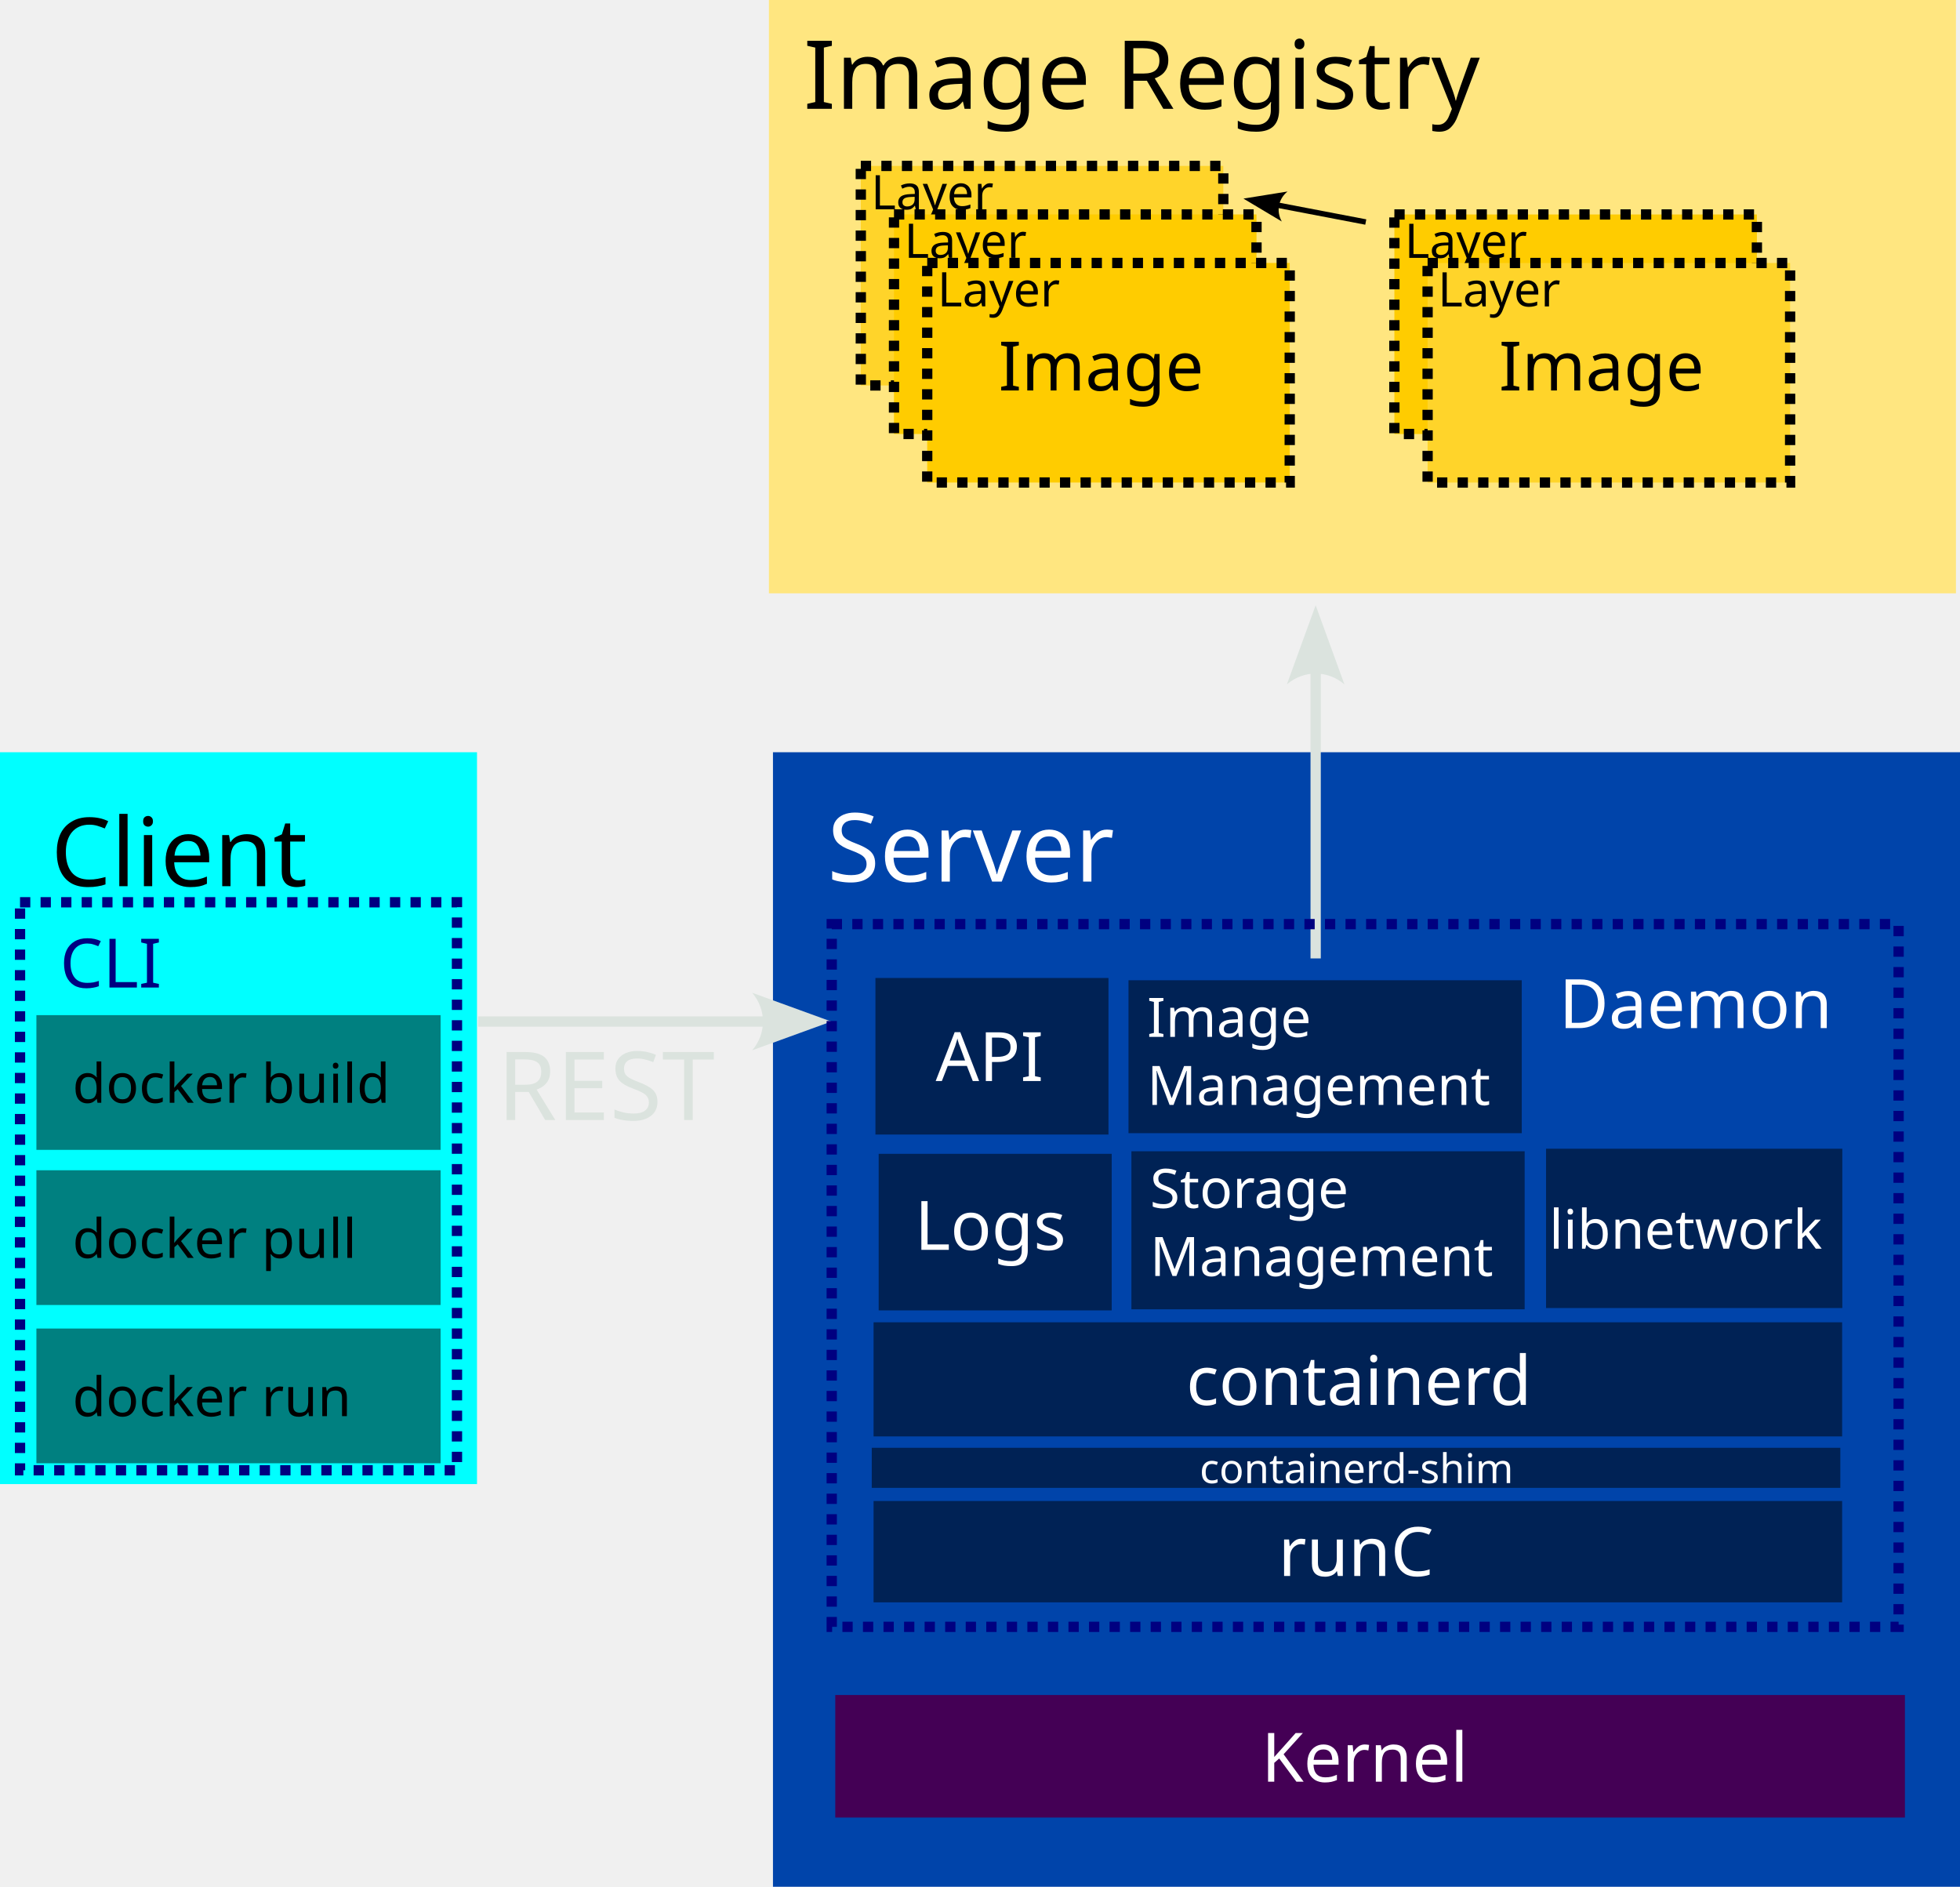
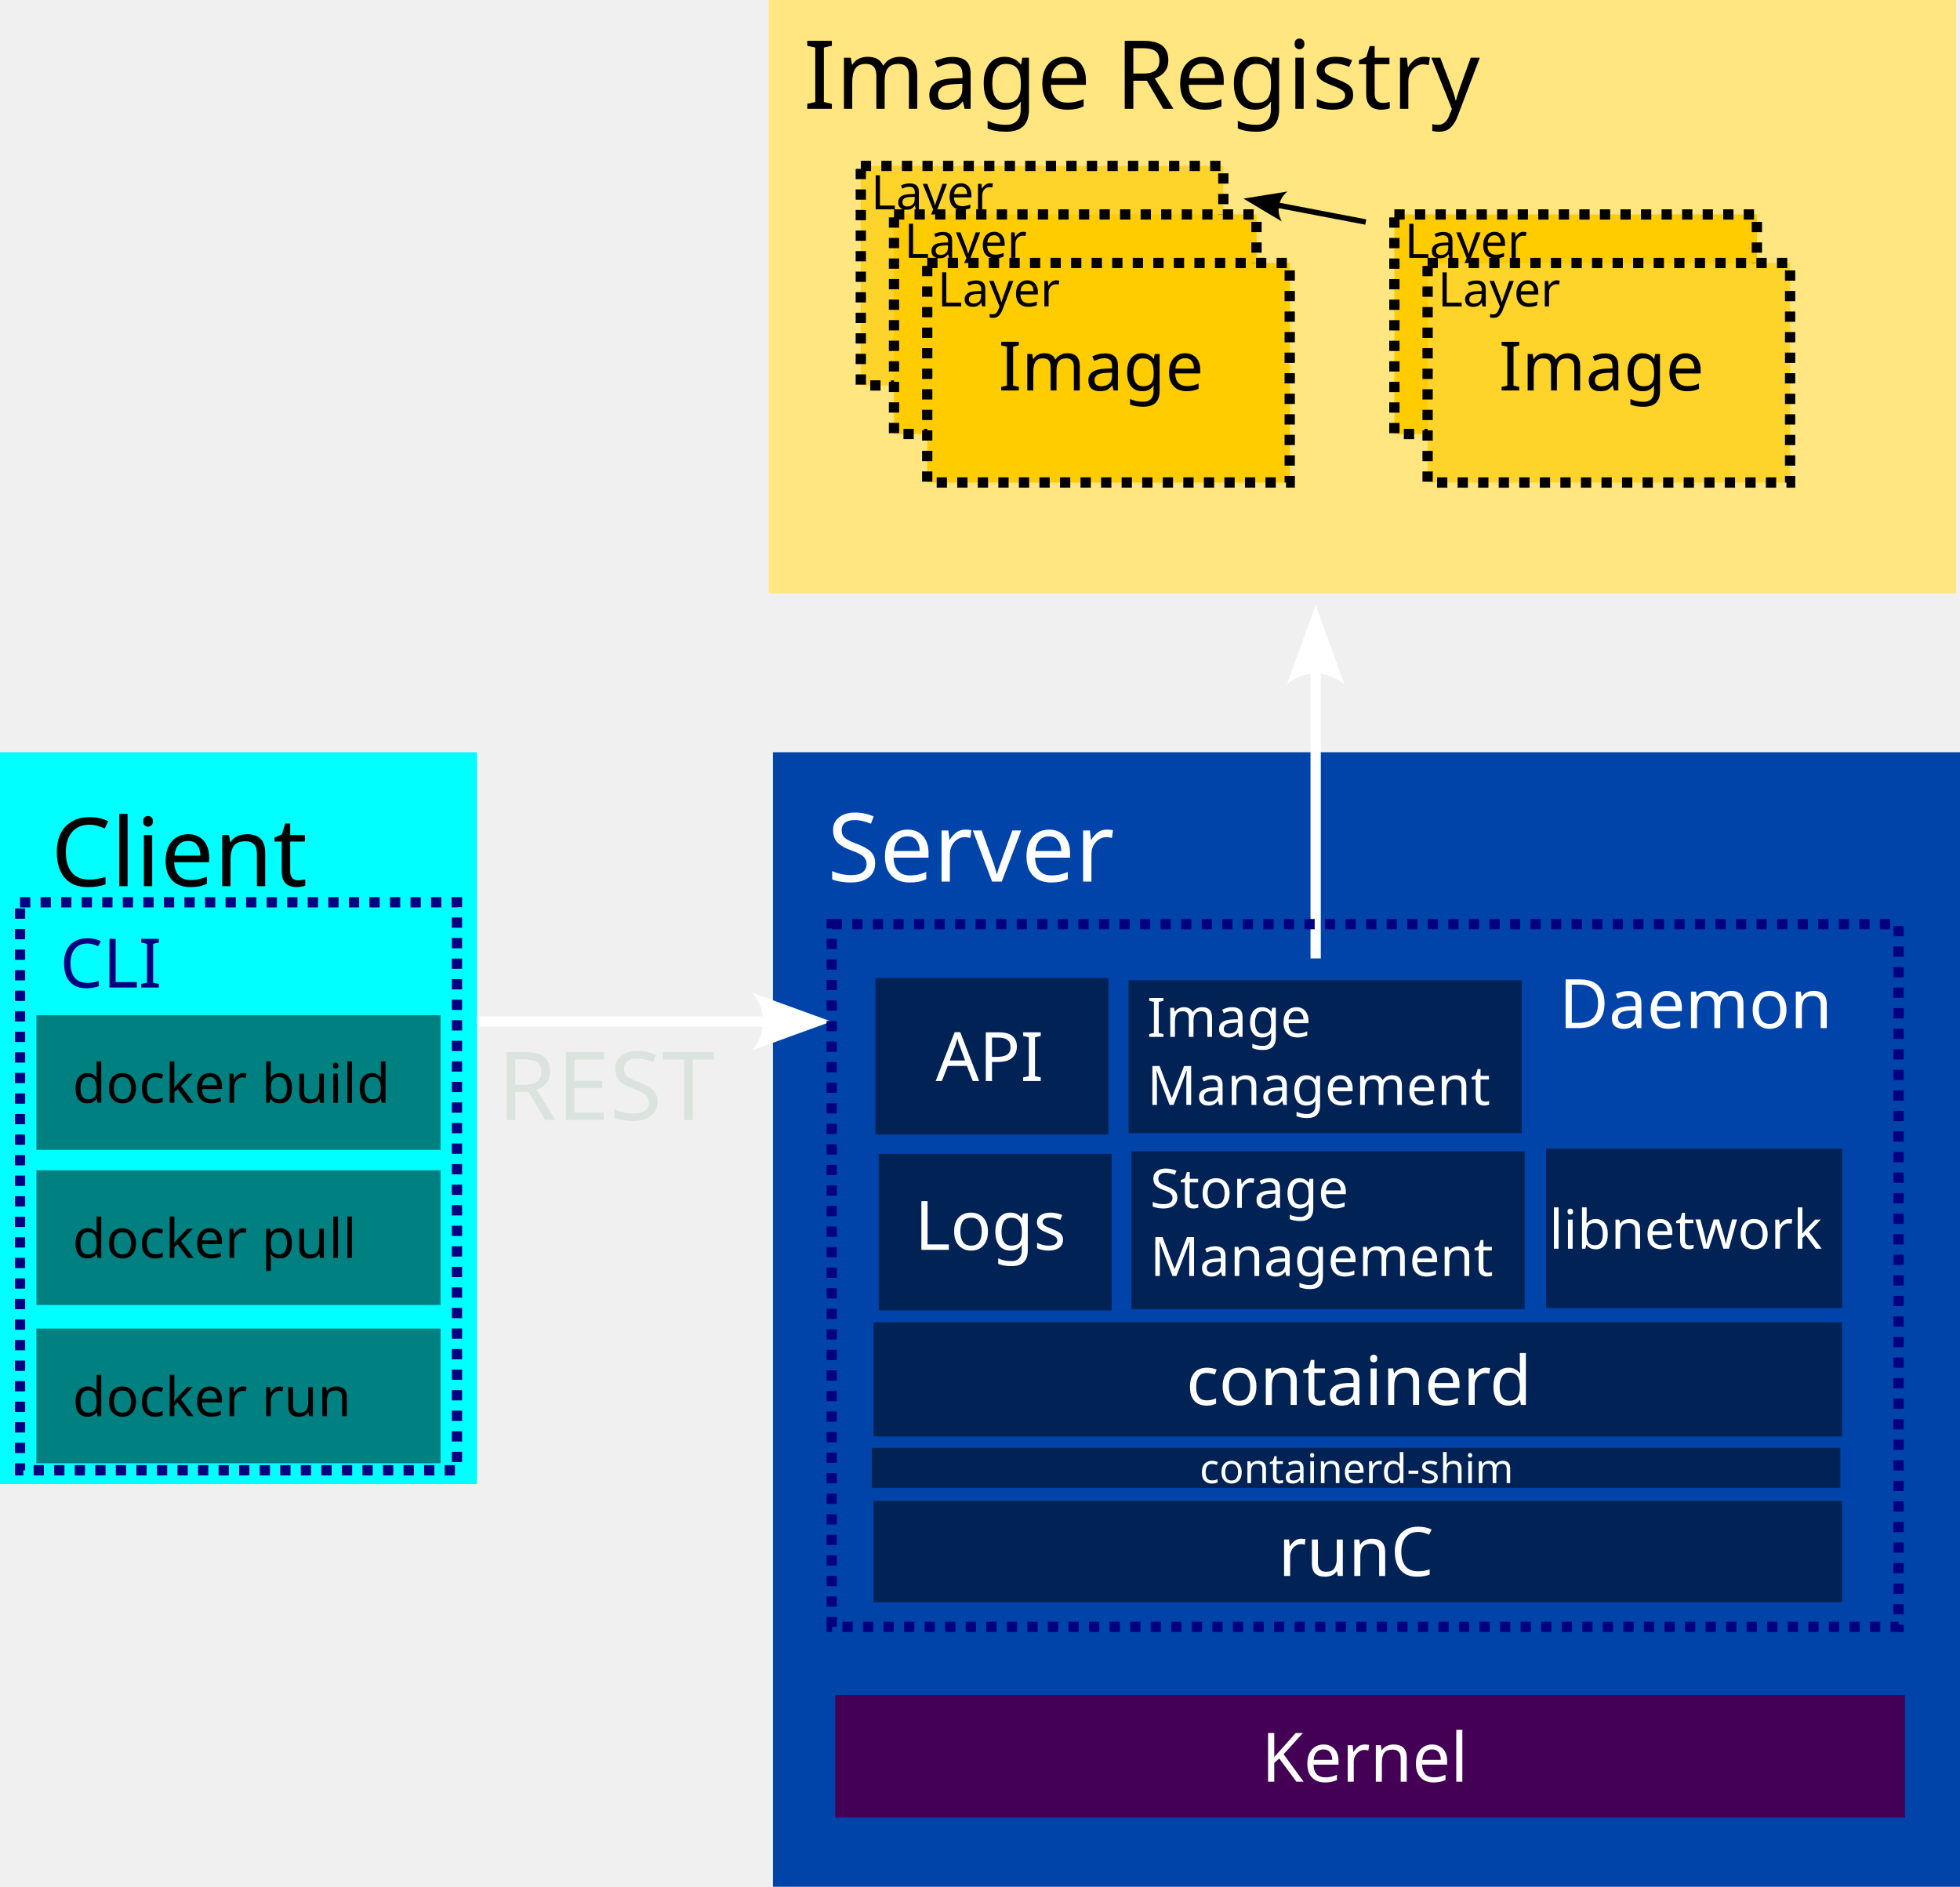
<svg xmlns="http://www.w3.org/2000/svg" width="203.139mm" height="195.558mm" viewBox="0 0 203.139 195.558" version="1.1" id="svg1">
  <defs id="defs1">
    <marker style="overflow:visible" id="ConcaveTriangle-3" refX="0" refY="0" orient="auto-start-reverse" markerWidth="1" markerHeight="1" viewBox="0 0 1 1" preserveAspectRatio="xMidYMid">
      <path transform="scale(0.7)" d="M -2,-4 9,0 -2,4 c 2,-2.33 2,-5.66 0,-8 z" style="fill:context-stroke;fill-rule:evenodd;stroke:none" id="path7-5" />
    </marker>
    <marker style="overflow:visible" id="ConcaveTriangle-3-1" refX="0" refY="0" orient="auto-start-reverse" markerWidth="1" markerHeight="1" viewBox="0 0 1 1" preserveAspectRatio="xMidYMid">
      <path transform="scale(0.7)" d="M -2,-4 9,0 -2,4 c 2,-2.33 2,-5.66 0,-8 z" style="fill:context-stroke;fill-rule:evenodd;stroke:none" id="path7-5-5" />
    </marker>
    <marker style="overflow:visible" id="ConcaveTriangle-3-9" refX="0" refY="0" orient="auto-start-reverse" markerWidth="1" markerHeight="1" viewBox="0 0 1 1" preserveAspectRatio="xMidYMid">
      <path transform="scale(0.7)" d="M -2,-4 9,0 -2,4 c 2,-2.33 2,-5.66 0,-8 z" style="fill:context-stroke;fill-rule:evenodd;stroke:none" id="path7-5-1" />
    </marker>
  </defs>
  <g id="layer1" transform="translate(-2.858964,-21.96042)">
    <rect style="fill:#00ffff;stroke-width:1.065;stroke-dasharray:1.065, 1.065" id="rect1" width="49.437" height="75.854" x="2.859" y="99.928" />
    <text xml:space="preserve" style="font-style:normal;font-variant:normal;font-weight:normal;font-stretch:normal;font-size:9.878px;font-family:sans-serif;-inkscape-font-specification:'sans-serif, Normal';font-variant-ligatures:normal;font-variant-caps:normal;font-variant-numeric:normal;font-variant-east-asian:normal;fill:#000000;stroke-width:1.065;stroke-dasharray:1.065, 1.065" x="8.138" y="113.814" id="text1">
      <tspan id="tspan1" style="font-style:normal;font-variant:normal;font-weight:normal;font-stretch:normal;font-size:9.878px;font-family:sans-serif;-inkscape-font-specification:'sans-serif, Normal';font-variant-ligatures:normal;font-variant-caps:normal;font-variant-numeric:normal;font-variant-east-asian:normal;fill:#000000;stroke-width:1.065" x="8.138" y="113.814">Client</tspan>
      <tspan style="font-style:normal;font-variant:normal;font-weight:normal;font-stretch:normal;font-size:9.878px;font-family:sans-serif;-inkscape-font-specification:'sans-serif, Normal';font-variant-ligatures:normal;font-variant-caps:normal;font-variant-numeric:normal;font-variant-east-asian:normal;fill:#000000;stroke-width:1.065" x="8.138" y="126.161" id="tspan2" />
    </text>
    <rect style="fill:#008080;stroke-width:1.065;stroke-dasharray:1.065, 1.065" id="rect2" width="41.889" height="13.963" x="6.633" y="127.178" />
    <text xml:space="preserve" style="font-style:normal;font-variant:normal;font-weight:normal;font-stretch:normal;font-size:5.644px;font-family:sans-serif;-inkscape-font-specification:'sans-serif, Normal';font-variant-ligatures:normal;font-variant-caps:normal;font-variant-numeric:normal;font-variant-east-asian:normal;fill:#000000;stroke-width:1.065;stroke-dasharray:1.065, 1.065" x="10.37" y="136.261" id="text3">
      <tspan id="tspan3" style="font-style:normal;font-variant:normal;font-weight:normal;font-stretch:normal;font-size:5.644px;font-family:sans-serif;-inkscape-font-specification:'sans-serif, Normal';font-variant-ligatures:normal;font-variant-caps:normal;font-variant-numeric:normal;font-variant-east-asian:normal;fill:#000000;stroke-width:1.065" x="10.37" y="136.261">docker build</tspan>
    </text>
    <rect style="fill:#008080;stroke-width:1.065;stroke-dasharray:1.065, 1.065" id="rect2-2" width="41.889" height="13.963" x="6.633" y="143.256" />
    <text xml:space="preserve" style="font-style:normal;font-variant:normal;font-weight:normal;font-stretch:normal;font-size:5.644px;font-family:sans-serif;-inkscape-font-specification:'sans-serif, Normal';font-variant-ligatures:normal;font-variant-caps:normal;font-variant-numeric:normal;font-variant-east-asian:normal;fill:#000000;stroke-width:1.065;stroke-dasharray:1.065, 1.065" x="10.37" y="152.339" id="text3-8">
      <tspan id="tspan4" x="10.37" y="152.339">docker pull</tspan>
    </text>
    <rect style="fill:#008080;stroke-width:1.065;stroke-dasharray:1.065, 1.065" id="rect2-6" width="41.889" height="13.963" x="6.633" y="159.66" />
    <text xml:space="preserve" style="font-style:normal;font-variant:normal;font-weight:normal;font-stretch:normal;font-size:5.644px;font-family:sans-serif;-inkscape-font-specification:'sans-serif, Normal';font-variant-ligatures:normal;font-variant-caps:normal;font-variant-numeric:normal;font-variant-east-asian:normal;fill:#000000;stroke-width:1.065;stroke-dasharray:1.065, 1.065" x="10.37" y="168.743" id="text3-3">
      <tspan id="tspan5" x="10.37" y="168.743">docker run</tspan>
    </text>
    <rect style="fill:#0044aa;stroke-width:1.065;stroke-dasharray:1.065, 1.065" id="rect5" width="123.027" height="117.59" x="82.971" y="99.928" />
    <rect style="fill:#ffe680;stroke-width:1.065;stroke-dasharray:1.065, 1.065" id="rect5-9" width="123.027" height="61.498" x="82.55" y="21.96" />
    <text xml:space="preserve" style="font-style:normal;font-variant:normal;font-weight:normal;font-stretch:normal;font-size:9.878px;font-family:sans-serif;-inkscape-font-specification:'sans-serif, Normal';font-variant-ligatures:normal;font-variant-caps:normal;font-variant-numeric:normal;font-variant-east-asian:normal;fill:#ffffff;stroke-width:1.065;stroke-dasharray:1.065, 1.065" x="88.61" y="113.338" id="text1-3">
      <tspan id="tspan6" x="88.61" y="113.338">Server</tspan>
    </text>
    <text xml:space="preserve" style="font-style:normal;font-variant:normal;font-weight:normal;font-stretch:normal;font-size:9.878px;font-family:sans-serif;-inkscape-font-specification:'sans-serif, Normal';font-variant-ligatures:normal;font-variant-caps:normal;font-variant-numeric:normal;font-variant-east-asian:normal;fill:#000000;stroke-width:1.065;stroke-dasharray:1.065, 1.065" x="86.137" y="33.241" id="text1-3-4">
      <tspan id="tspan18" x="86.137" y="33.241">Image Registry</tspan>
    </text>
-     <path style="fill:none;stroke:#dbe3de;stroke-width:1.546;stroke-dasharray:none;marker-start:url(#ConcaveTriangle-3)" d="m 92.459,97.742 c 0,-4.025 0,-8.051 0,-15.284 0,-7.233 0,-17.674 0,-28.115" id="path8-0" transform="matrix(0,-0.6888337,0.6888337,0,14.97988,191.5282)" />
-     <path style="fill:none;stroke:#dbe3de;stroke-width:1.546;stroke-dasharray:none;marker-start:url(#ConcaveTriangle-3-9)" d="m 92.459,97.742 c 0,-4.025 0,-8.051 0,-15.284 0,-7.233 0,-17.674 0,-28.115" id="path8-0-3" transform="matrix(-0.6888337,0,0,-0.6888337,202.9053,158.7298)" />
+     <path style="fill:#ffffff;stroke:#ffffff;stroke-width:1.546;stroke-dasharray:none;marker-start:url(#ConcaveTriangle-3)" d="m 92.459,97.742 c 0,-4.025 0,-8.051 0,-15.284 0,-7.233 0,-17.674 0,-28.115" id="path8-0" transform="matrix(0,-0.6888337,0.6888337,0,14.97988,191.5282)" />
+     <path style="fill:#ffffff;stroke:#ffffff;stroke-width:1.546;stroke-dasharray:none;marker-start:url(#ConcaveTriangle-3-9)" d="m 92.459,97.742 c 0,-4.025 0,-8.051 0,-15.284 0,-7.233 0,-17.674 0,-28.115" id="path8-0-3" transform="matrix(-0.6888337,0,0,-0.6888337,202.9053,158.7298)" />
    <path style="fill:#000000;stroke:#000000;stroke-width:2.622;stroke-dasharray:none;marker-start:url(#ConcaveTriangle-3-1)" d="m 92.459,97.742 c 0,-4.025 0,-8.051 0,-15.284 0,-7.233 0,-17.674 0,-28.115" id="path8-0-8" transform="matrix(-0.04052808,0.2115981,-0.2115981,-0.04052808,159.657,27.61159)" />
    <text xml:space="preserve" style="font-style:normal;font-variant:normal;font-weight:normal;font-stretch:normal;font-size:9.878px;font-family:sans-serif;-inkscape-font-specification:'sans-serif, Normal';font-variant-ligatures:normal;font-variant-caps:normal;font-variant-numeric:normal;font-variant-east-asian:normal;fill:#dbe3de;stroke-width:1.065;stroke-dasharray:1.065, 1.065" x="54.409" y="138.048" id="text7">
      <tspan id="tspan7" style="fill:#dbe3de;stroke-width:1.065" x="54.409" y="138.048">REST</tspan>
    </text>
    <text xml:space="preserve" style="font-style:normal;font-variant:normal;font-weight:normal;font-stretch:normal;font-size:7.056px;font-family:sans-serif;-inkscape-font-specification:'sans-serif, Normal';font-variant-ligatures:normal;font-variant-caps:normal;font-variant-numeric:normal;font-variant-east-asian:normal;fill:#ffffff;stroke:none;stroke-width:1.065;stroke-dasharray:1.065, 1.065" x="164.439" y="128.519" id="text8-9">
      <tspan id="tspan9" x="164.439" y="128.519">Daemon</tspan>
    </text>
    <rect style="fill:none;stroke:#000080;stroke-width:1.065;stroke-dasharray:1.065, 1.065" id="rect7" width="110.573" height="72.835" x="89.062" y="117.743" />
    <rect style="fill:none;stroke:#000080;stroke-width:1.065;stroke-dasharray:1.065, 1.065" id="rect8" width="45.286" height="58.872" x="4.935" y="115.479" />
    <text xml:space="preserve" style="font-style:normal;font-variant:normal;font-weight:normal;font-stretch:normal;font-size:7.056px;font-family:sans-serif;-inkscape-font-specification:'sans-serif, Normal';font-variant-ligatures:normal;font-variant-caps:normal;font-variant-numeric:normal;font-variant-east-asian:normal;fill:#000080;stroke:none;stroke-width:1.065;stroke-dasharray:1.065, 1.065" x="9.057" y="124.315" id="text8">
      <tspan id="tspan8" style="font-style:normal;font-variant:normal;font-weight:normal;font-stretch:normal;font-size:7.056px;font-family:sans-serif;-inkscape-font-specification:'sans-serif, Normal';font-variant-ligatures:normal;font-variant-caps:normal;font-variant-numeric:normal;font-variant-east-asian:normal;fill:#000080;stroke:none;stroke-width:1.065" x="9.057" y="124.315">CLI</tspan>
    </text>
    <rect style="fill:#002255;stroke:none;stroke-width:1.065;stroke-dasharray:1.065, 1.065" id="rect9" width="24.152" height="16.227" x="93.591" y="123.326" />
    <rect style="fill:#002255;stroke:none;stroke-width:0.99;stroke-dasharray:0.99, 0.99" id="rect9-4" width="100.384" height="11.826" x="93.398" y="159.014" />
    <rect style="fill:#002255;stroke:none;stroke-width:0.962;stroke-dasharray:0.962, 0.962" id="rect9-4-2" width="100.384" height="10.503" x="93.398" y="177.535" />
    <rect style="fill:#002255;stroke:none;stroke-width:0.605;stroke-dasharray:0.605, 0.605" id="rect9-4-2-0" width="100.384" height="4.153" x="93.212" y="172.02" />
    <text xml:space="preserve" style="font-style:normal;font-variant:normal;font-weight:normal;font-stretch:normal;font-size:7.056px;font-family:sans-serif;-inkscape-font-specification:'sans-serif, Normal';font-variant-ligatures:normal;font-variant-caps:normal;font-variant-numeric:normal;font-variant-east-asian:normal;fill:#ffffff;stroke:none;stroke-width:1.065;stroke-dasharray:1.065, 1.065" x="99.835" y="134.005" id="text10">
      <tspan id="tspan10" style="fill:#ffffff;stroke-width:1.065" x="99.835" y="134.005">API</tspan>
    </text>
    <rect style="fill:#002255;stroke:none;stroke-width:1.065;stroke-dasharray:1.065, 1.065" id="rect9-6" width="24.152" height="16.227" x="93.927" y="141.552" />
    <text xml:space="preserve" style="font-style:normal;font-variant:normal;font-weight:normal;font-stretch:normal;font-size:7.056px;font-family:sans-serif;-inkscape-font-specification:'sans-serif, Normal';font-variant-ligatures:normal;font-variant-caps:normal;font-variant-numeric:normal;font-variant-east-asian:normal;fill:#ffffff;stroke:none;stroke-width:1.065;stroke-dasharray:1.065, 1.065" x="97.663" y="151.502" id="text10-86">
      <tspan id="tspan16" x="97.663" y="151.502">Logs</tspan>
    </text>
    <rect style="fill:#002255;stroke:none;stroke-width:1.065;stroke-dasharray:1.065, 1.065" id="rect9-0" width="40.757" height="15.85" x="119.821" y="123.56" />
    <text xml:space="preserve" style="font-style:normal;font-variant:normal;font-weight:normal;font-stretch:normal;font-size:5.644px;font-family:sans-serif;-inkscape-font-specification:'sans-serif, Normal';font-variant-ligatures:normal;font-variant-caps:normal;font-variant-numeric:normal;font-variant-east-asian:normal;fill:#ffffff;stroke:none;stroke-width:1.065;stroke-dasharray:1.065, 1.065" x="121.751" y="129.427" id="text10-8">
      <tspan id="tspan12" x="121.751" y="129.427">Image</tspan>
      <tspan id="tspan13" x="121.751" y="136.482">Management</tspan>
    </text>
    <rect style="fill:#002255;stroke:none;stroke-width:1.065;stroke-dasharray:1.065, 1.065" id="rect9-0-9" width="40.757" height="16.379" x="120.121" y="141.287" />
    <text xml:space="preserve" style="font-style:normal;font-variant:normal;font-weight:normal;font-stretch:normal;font-size:5.644px;font-family:sans-serif;-inkscape-font-specification:'sans-serif, Normal';font-variant-ligatures:normal;font-variant-caps:normal;font-variant-numeric:normal;font-variant-east-asian:normal;fill:#ffffff;stroke:none;stroke-width:1.065;stroke-dasharray:1.065, 1.065" x="122.05" y="147.153" id="text10-8-8">
      <tspan id="tspan14" x="122.05" y="147.153">Storage</tspan>
      <tspan id="tspan15" x="122.05" y="154.209">Management</tspan>
    </text>
    <rect style="fill:#002255;stroke:none;stroke-width:1.065;stroke-dasharray:1.065, 1.065" id="rect9-0-9-5" width="30.703" height="16.512" x="163.097" y="141.023" />
    <text xml:space="preserve" style="font-style:normal;font-variant:normal;font-weight:normal;font-stretch:normal;font-size:5.644px;font-family:sans-serif;-inkscape-font-specification:'sans-serif, Normal';font-variant-ligatures:normal;font-variant-caps:normal;font-variant-numeric:normal;font-variant-east-asian:normal;fill:#ffffff;stroke:none;stroke-width:1.065;stroke-dasharray:1.065, 1.065" x="163.425" y="151.38" id="text10-8-8-6">
      <tspan id="tspan17" x="163.425" y="151.38">libnetwork</tspan>
    </text>
    <text xml:space="preserve" style="font-style:normal;font-variant:normal;font-weight:normal;font-stretch:normal;font-size:7.056px;font-family:sans-serif;-inkscape-font-specification:'sans-serif, Normal';font-variant-ligatures:normal;font-variant-caps:normal;font-variant-numeric:normal;font-variant-east-asian:normal;fill:#ffffff;stroke:none;stroke-width:1.065;stroke-dasharray:1.065, 1.065" x="125.799" y="167.573" id="text10-2">
      <tspan id="tspan11" x="125.799" y="167.573">containerd</tspan>
    </text>
    <text xml:space="preserve" style="font-style:normal;font-variant:normal;font-weight:normal;font-stretch:normal;font-size:7.056px;font-family:sans-serif;-inkscape-font-specification:'sans-serif, Normal';font-variant-ligatures:normal;font-variant-caps:normal;font-variant-numeric:normal;font-variant-east-asian:normal;fill:#ffffff;stroke:none;stroke-width:1.065;stroke-dasharray:1.065, 1.065" x="135.352" y="185.306" id="text10-2-8">
      <tspan id="tspan21" x="135.352" y="185.306">runC</tspan>
    </text>
    <text xml:space="preserve" style="font-style:normal;font-variant:normal;font-weight:normal;font-stretch:normal;font-size:4.233px;font-family:sans-serif;-inkscape-font-specification:'sans-serif, Normal';font-variant-ligatures:normal;font-variant-caps:normal;font-variant-numeric:normal;font-variant-east-asian:normal;fill:#ffffff;stroke:none;stroke-width:1.065;stroke-dasharray:1.065, 1.065" x="127.193" y="175.683" id="text10-2-8-5">
      <tspan id="tspan1011" x="127.193" y="175.683">containerd-shim</tspan>
    </text>
    <rect style="fill:#ffd42a;stroke:#000000;stroke-width:1.065;stroke-dasharray:1.065, 1.065" id="rect18" width="37.571" height="22.754" x="92.075" y="39.158" />
    <text xml:space="preserve" style="font-style:normal;font-variant:normal;font-weight:normal;font-stretch:normal;font-size:4.939px;font-family:sans-serif;-inkscape-font-specification:'sans-serif, Normal';font-variant-ligatures:normal;font-variant-caps:normal;font-variant-numeric:normal;font-variant-east-asian:normal;fill:#000000;stroke:none;stroke-width:1.065;stroke-dasharray:1.065, 1.065" x="93.133" y="43.656" id="text19">
      <tspan id="tspan19" style="font-style:normal;font-variant:normal;font-weight:normal;font-stretch:normal;font-size:4.939px;font-family:sans-serif;-inkscape-font-specification:'sans-serif, Normal';font-variant-ligatures:normal;font-variant-caps:normal;font-variant-numeric:normal;font-variant-east-asian:normal;fill:#000000;stroke-width:1.065" x="93.133" y="43.656">Layer</tspan>
    </text>
    <rect style="fill:#ffcc00;stroke:#000000;stroke-width:1.065;stroke-dasharray:1.065, 1.065" id="rect18-9" width="37.571" height="22.754" x="95.515" y="44.185" />
    <text xml:space="preserve" style="font-style:normal;font-variant:normal;font-weight:normal;font-stretch:normal;font-size:4.939px;font-family:sans-serif;-inkscape-font-specification:'sans-serif, Normal';font-variant-ligatures:normal;font-variant-caps:normal;font-variant-numeric:normal;font-variant-east-asian:normal;fill:#000000;stroke:none;stroke-width:1.065;stroke-dasharray:1.065, 1.065" x="96.573" y="48.683" id="text19-3">
      <tspan id="tspan19-7" style="font-style:normal;font-variant:normal;font-weight:normal;font-stretch:normal;font-size:4.939px;font-family:sans-serif;-inkscape-font-specification:'sans-serif, Normal';font-variant-ligatures:normal;font-variant-caps:normal;font-variant-numeric:normal;font-variant-east-asian:normal;fill:#000000;stroke-width:1.065" x="96.573" y="48.683">Layer</tspan>
    </text>
    <rect style="fill:#ffcc00;stroke:#000000;stroke-width:1.065;stroke-dasharray:1.065, 1.065" id="rect18-9-4" width="37.571" height="22.754" x="98.958" y="49.216" />
    <text xml:space="preserve" style="font-style:normal;font-variant:normal;font-weight:normal;font-stretch:normal;font-size:4.939px;font-family:sans-serif;-inkscape-font-specification:'sans-serif, Normal';font-variant-ligatures:normal;font-variant-caps:normal;font-variant-numeric:normal;font-variant-east-asian:normal;fill:#000000;stroke:none;stroke-width:1.065;stroke-dasharray:1.065, 1.065" x="100.016" y="53.714" id="text19-3-5">
      <tspan id="tspan19-7-5" style="font-style:normal;font-variant:normal;font-weight:normal;font-stretch:normal;font-size:4.939px;font-family:sans-serif;-inkscape-font-specification:'sans-serif, Normal';font-variant-ligatures:normal;font-variant-caps:normal;font-variant-numeric:normal;font-variant-east-asian:normal;fill:#000000;stroke-width:1.065" x="100.016" y="53.714">Layer</tspan>
    </text>
    <text xml:space="preserve" style="font-style:normal;font-variant:normal;font-weight:normal;font-stretch:normal;font-size:7.056px;font-family:sans-serif;-inkscape-font-specification:'sans-serif, Normal';font-variant-ligatures:normal;font-variant-caps:normal;font-variant-numeric:normal;font-variant-east-asian:normal;fill:#000000;stroke:none;stroke-width:1.065;stroke-dasharray:1.065, 1.065" x="106.345" y="62.429" id="text20">
      <tspan id="tspan20" style="font-style:normal;font-variant:normal;font-weight:normal;font-stretch:normal;font-size:7.056px;font-family:sans-serif;-inkscape-font-specification:'sans-serif, Normal';font-variant-ligatures:normal;font-variant-caps:normal;font-variant-numeric:normal;font-variant-east-asian:normal;stroke:none;stroke-width:1.065" x="106.345" y="62.429">Image</tspan>
    </text>
    <rect style="fill:#ffcc00;stroke:#000000;stroke-width:1.065;stroke-dasharray:1.065, 1.065" id="rect18-9-8" width="37.571" height="22.754" x="147.376" y="44.189" />
    <text xml:space="preserve" style="font-style:normal;font-variant:normal;font-weight:normal;font-stretch:normal;font-size:4.939px;font-family:sans-serif;-inkscape-font-specification:'sans-serif, Normal';font-variant-ligatures:normal;font-variant-caps:normal;font-variant-numeric:normal;font-variant-east-asian:normal;fill:#000000;stroke:none;stroke-width:1.065;stroke-dasharray:1.065, 1.065" x="148.434" y="48.687" id="text19-3-7">
      <tspan id="tspan19-7-3" style="font-style:normal;font-variant:normal;font-weight:normal;font-stretch:normal;font-size:4.939px;font-family:sans-serif;-inkscape-font-specification:'sans-serif, Normal';font-variant-ligatures:normal;font-variant-caps:normal;font-variant-numeric:normal;font-variant-east-asian:normal;fill:#000000;stroke-width:1.065" x="148.434" y="48.687">Layer</tspan>
    </text>
    <rect style="fill:#ffd42a;stroke:#000000;stroke-width:1.065;stroke-dasharray:1.065, 1.065" id="rect18-9-4-7" width="37.571" height="22.754" x="150.819" y="49.219" />
    <text xml:space="preserve" style="font-style:normal;font-variant:normal;font-weight:normal;font-stretch:normal;font-size:4.939px;font-family:sans-serif;-inkscape-font-specification:'sans-serif, Normal';font-variant-ligatures:normal;font-variant-caps:normal;font-variant-numeric:normal;font-variant-east-asian:normal;fill:#000000;stroke:none;stroke-width:1.065;stroke-dasharray:1.065, 1.065" x="151.877" y="53.717" id="text19-3-5-9">
      <tspan id="tspan19-7-5-2" style="font-style:normal;font-variant:normal;font-weight:normal;font-stretch:normal;font-size:4.939px;font-family:sans-serif;-inkscape-font-specification:'sans-serif, Normal';font-variant-ligatures:normal;font-variant-caps:normal;font-variant-numeric:normal;font-variant-east-asian:normal;fill:#000000;stroke-width:1.065" x="151.877" y="53.717">Layer</tspan>
    </text>
    <text xml:space="preserve" style="font-style:normal;font-variant:normal;font-weight:normal;font-stretch:normal;font-size:7.056px;font-family:sans-serif;-inkscape-font-specification:'sans-serif, Normal';font-variant-ligatures:normal;font-variant-caps:normal;font-variant-numeric:normal;font-variant-east-asian:normal;fill:#000000;stroke:none;stroke-width:1.065;stroke-dasharray:1.065, 1.065" x="158.206" y="62.433" id="text20-4">
      <tspan id="tspan20-9" style="font-style:normal;font-variant:normal;font-weight:normal;font-stretch:normal;font-size:7.056px;font-family:sans-serif;-inkscape-font-specification:'sans-serif, Normal';font-variant-ligatures:normal;font-variant-caps:normal;font-variant-numeric:normal;font-variant-east-asian:normal;stroke:none;stroke-width:1.065" x="158.206" y="62.433">Image</tspan>
    </text>
    <rect style="fill:#440055;stroke:none;stroke-width:0.565" id="rect21" width="110.86" height="12.7" x="89.429" y="197.644" />
    <text xml:space="preserve" style="font-style:normal;font-variant:normal;font-weight:normal;font-stretch:normal;font-size:7.056px;font-family:sans-serif;-inkscape-font-specification:'sans-serif, Normal';font-variant-ligatures:normal;font-variant-caps:normal;font-variant-numeric:normal;font-variant-east-asian:normal;fill:#ffffff;stroke:none;stroke-width:1.065;stroke-dasharray:1.065, 1.065" x="133.596" y="206.629" id="text10-2-8-4">
      <tspan id="tspan22" x="133.596" y="206.629">Kernel</tspan>
    </text>
  </g>
</svg>
